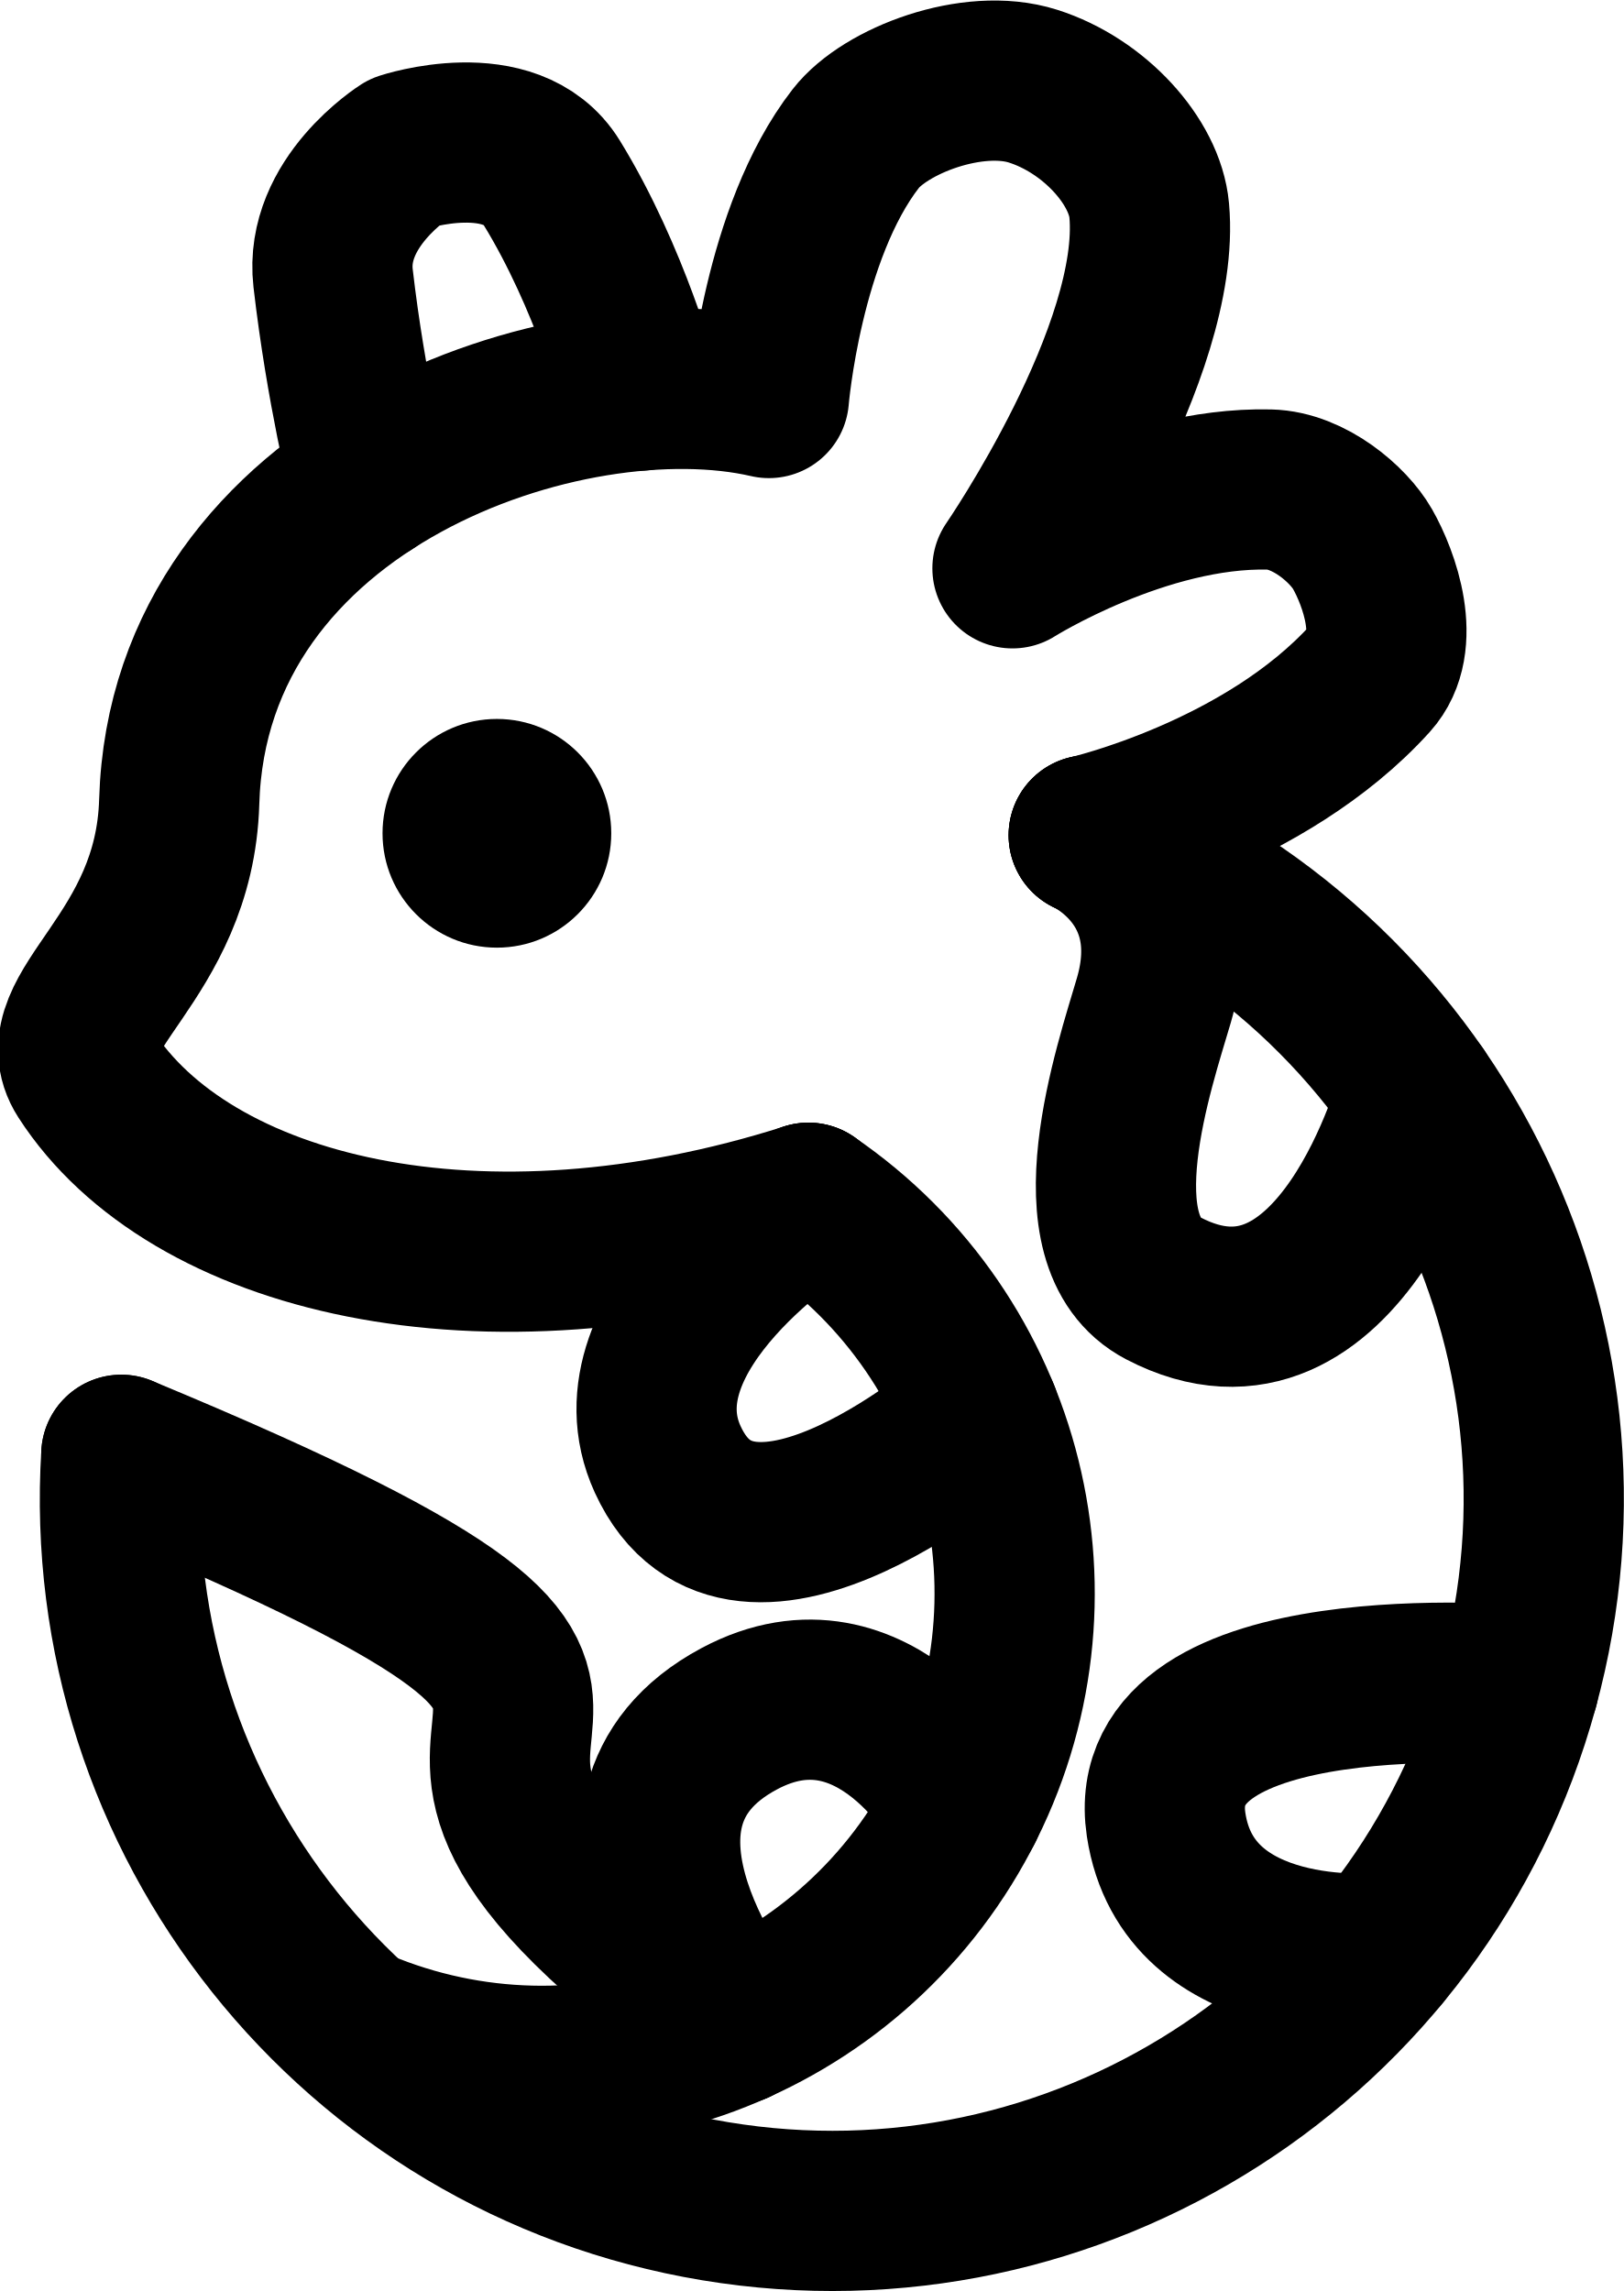
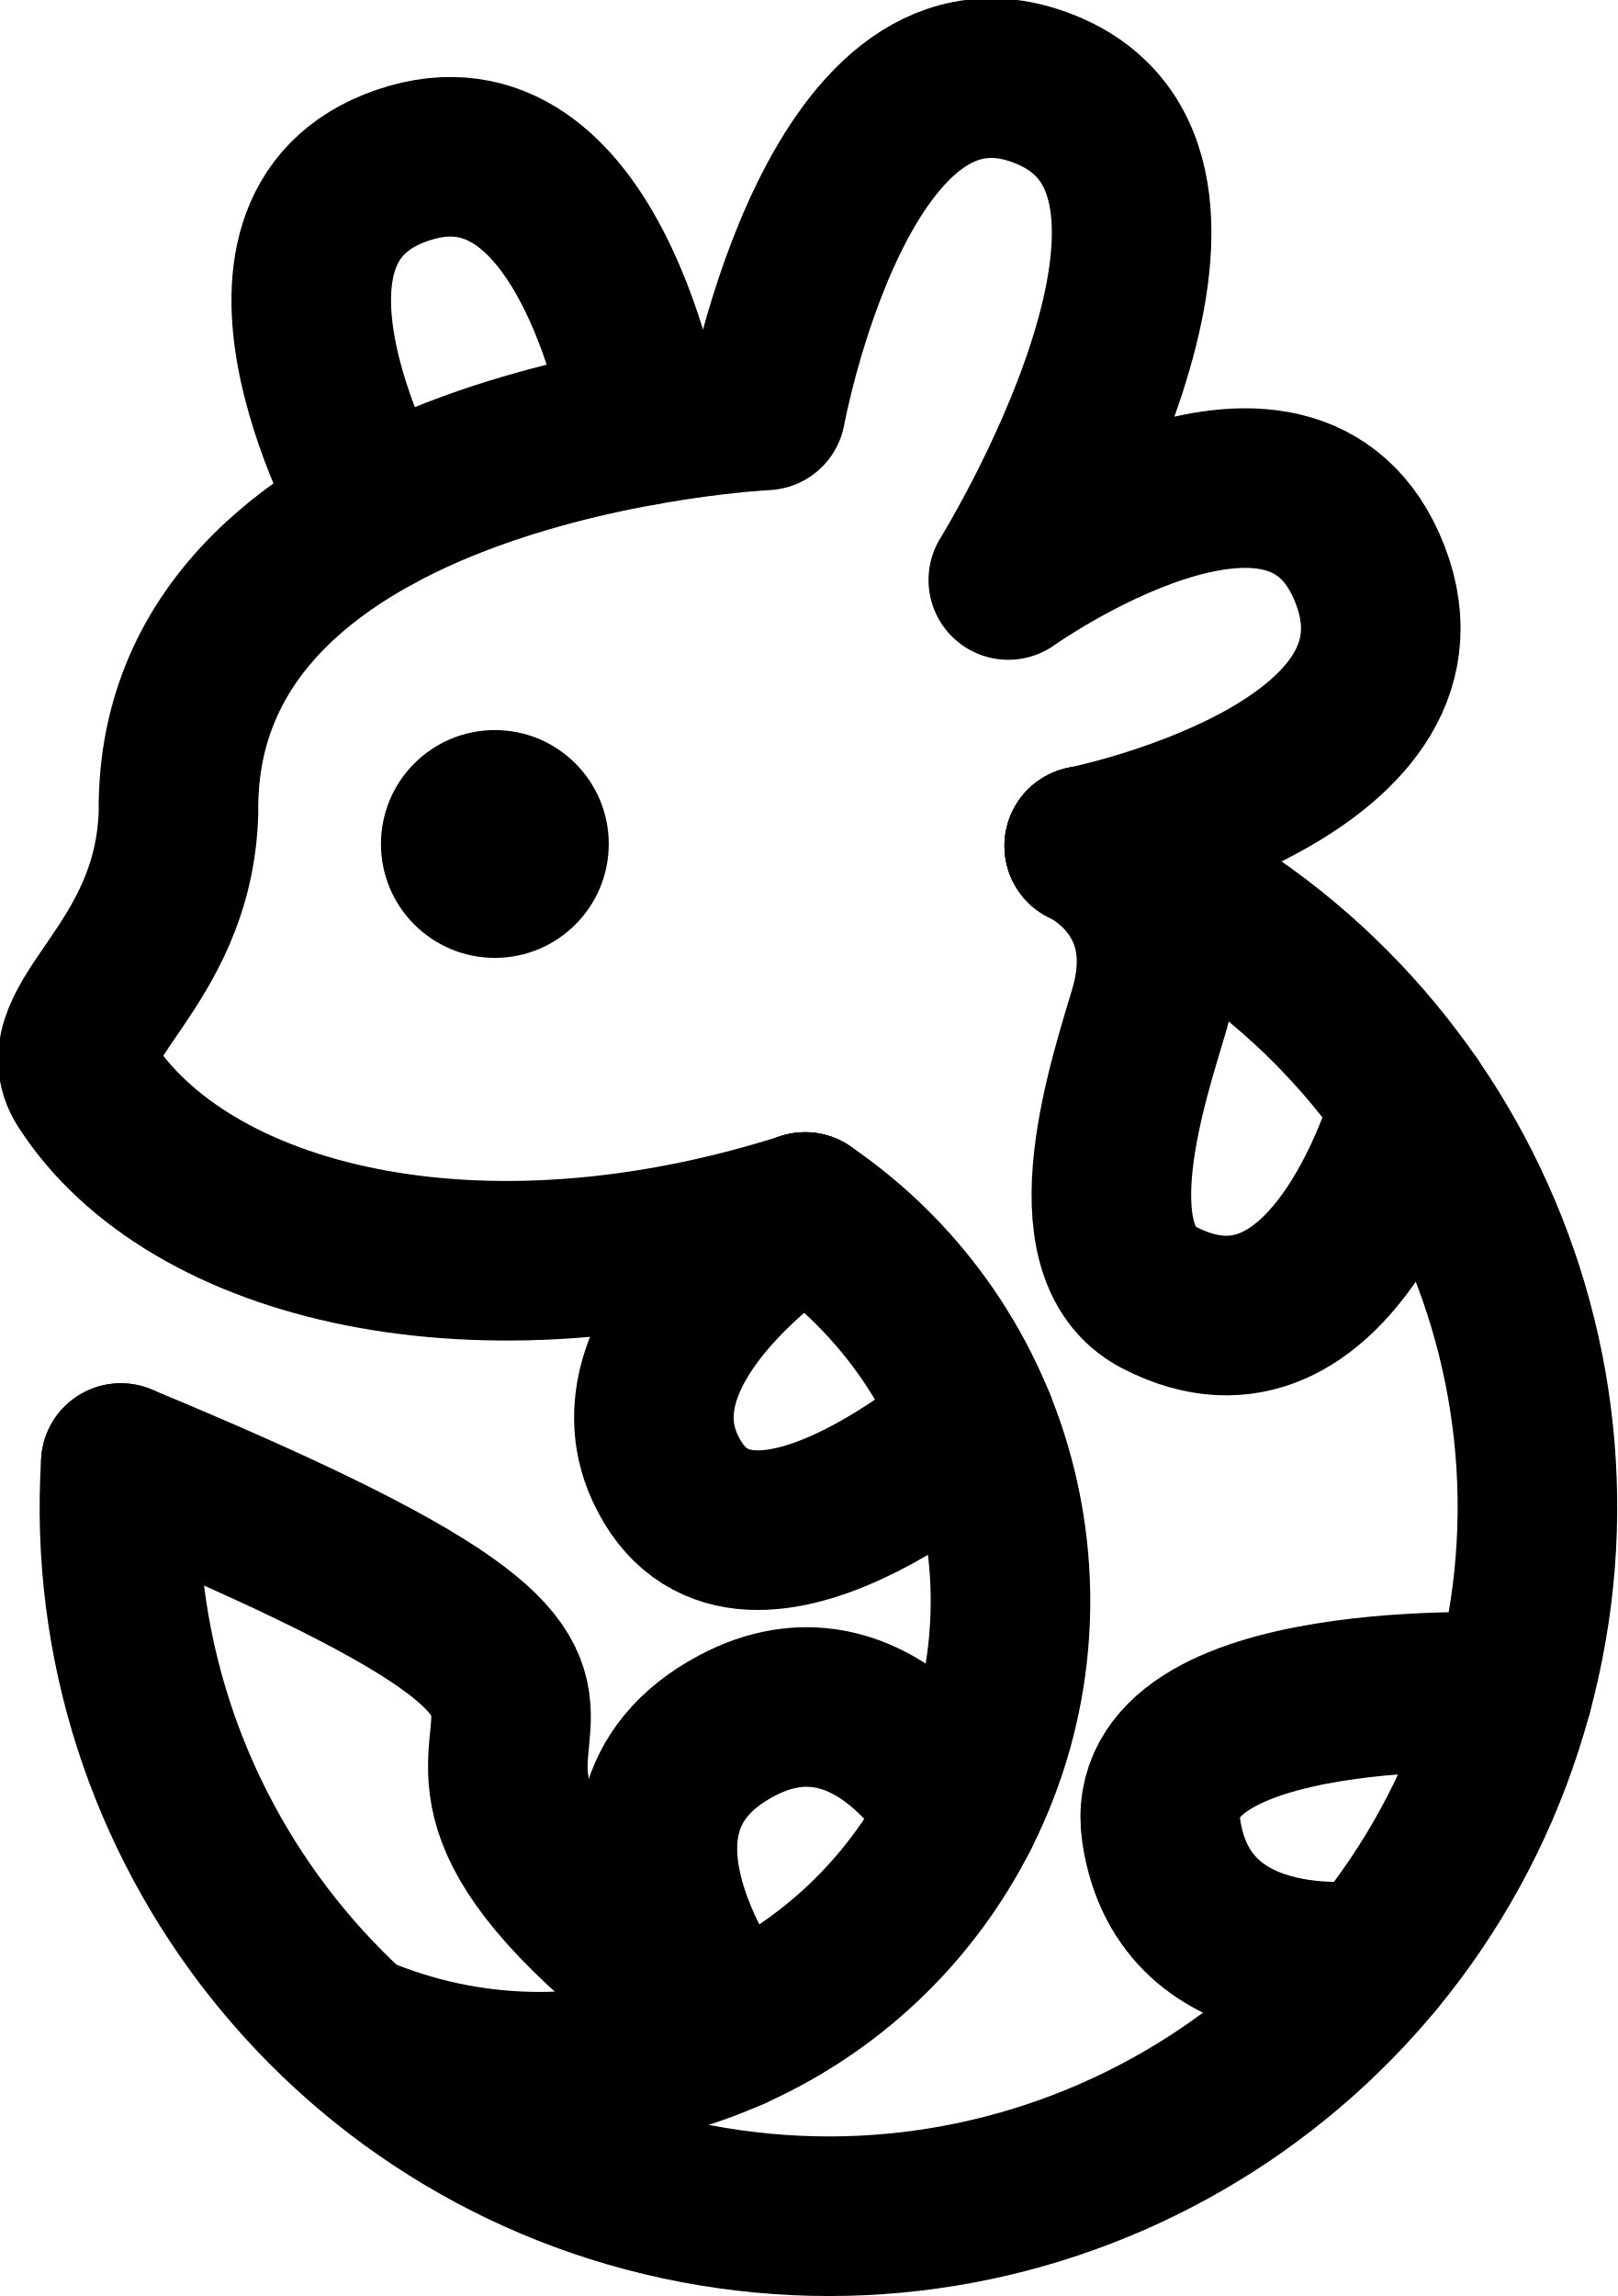
- <svg xmlns="http://www.w3.org/2000/svg" width="81.073mm" height="114.395mm" viewBox="0 0 81.073 114.395" version="1.1" id="svg1">
+ <svg xmlns="http://www.w3.org/2000/svg" width="81.073mm" height="115.092mm" viewBox="0 0 81.073 115.092" version="1.1" id="svg1">
  <defs id="defs1" />
-   <g id="layer1" transform="translate(-56.66519,-66.56752)">
-     <g id="g24-1" style="display:inline" transform="translate(-11.13385,-80.58561)">
-       <path style="fill:none;stroke:#000000;stroke-width:8;stroke-linecap:round;stroke-linejoin:round" id="path1-2" d="m 122.157,188.858 a 35.542,35.542 0 0 1 21.455,42.52 35.542,35.542 0 0 1 -40.105,25.687 35.542,35.542 0 0 1 -29.651,-37.271" />
-       <path style="fill:none;stroke:#000000;stroke-width:8;stroke-linecap:round;stroke-linejoin:round" id="path2-7" d="m 108.163,207.21 a 23.601,23.601 0 0 1 7.564,30.509 23.601,23.601 0 0 1 -29.459,10.965" />
-       <path style="fill:none;stroke:#000000;stroke-width:8;stroke-linecap:round;stroke-linejoin:round" d="m 62.722,139.209 c 36.966,15.332 4.955,10.192 30.646,28.446" id="path8" transform="translate(11.13385,80.58561)" />
-       <path style="display:inline;fill:none;stroke:#000000;stroke-width:8;stroke-linecap:round;stroke-linejoin:round" d="m 132.5,150.712 c 0,0 -18.903,-1.626 -17.614,6.959 1.1,7.324 10.685,6.414 10.685,6.414" id="path33" transform="translate(11.13385,80.58561)" />
-       <path style="display:inline;fill:none;stroke:#000000;stroke-width:8;stroke-linecap:round;stroke-linejoin:round" d="m 97.029,126.624 c 0,0 -10.006,6.297 -7.029,12.808 3.744,8.188 15.58,-2.219 15.58,-2.219" id="path34" transform="translate(11.13385,80.58561)" />
-       <path style="display:inline;fill:none;stroke:#000000;stroke-width:8;stroke-linecap:round;stroke-linejoin:round" d="m 104.768,156.797 c 0,0 -4.349,-8.062 -11.189,-4.411 -8.773,4.683 -0.211,15.269 -0.211,15.269" id="path35" transform="translate(11.13385,80.58561)" />
-       <path style="display:inline;fill:none;stroke:#000000;stroke-width:8;stroke-linecap:round;stroke-linejoin:round" d="m 127.42,121.192 c 0,0 -3.829,14.326 -12.675,9.705 -4.455,-2.327 -1.416,-11.147 -0.473,-14.372 1.762,-6.026 -3.249,-8.252 -3.249,-8.252" id="path36" transform="translate(11.13385,80.58561)" />
-     </g>
-     <g id="g37" transform="translate(-5.596713,-79.12276)" style="display:inline">
-       <path style="fill:none;fill-opacity:1;stroke:#000000;stroke-width:8;stroke-linecap:round;stroke-linejoin:round;stroke-dasharray:none" d="m 102.626,205.747 c -16.391,5.227 -30.915,1.598 -36.08,-6.419 -1.982,-3.077 4.435,-5.746 4.664,-13.603 0.47,-16.107 19.473,-22.463 29.441,-20.161 0,0 0.675,-8.241 4.338,-12.956 1.468,-1.889 5.843,-3.569 8.845,-2.617 3.064,0.971 5.587,3.774 5.806,6.206 0.634,7.036 -6.827,17.87 -6.827,17.87 0,0 6.493,-4.087 12.827,-3.934 1.994,0.048 3.955,1.757 4.647,2.968 0.835,1.462 2.002,4.675 0.388,6.461 -5.253,5.815 -14.054,7.834 -14.054,7.834" id="path37" />
-       <circle style="fill:#000000;fill-opacity:1;stroke:none;stroke-width:8;stroke-linecap:round;stroke-linejoin:round;stroke-dasharray:none" id="circle37" cx="87.071" cy="187.299" r="5.71" />
-       <path style="display:inline;fill:none;stroke:#000000;stroke-width:8;stroke-linecap:round;stroke-linejoin:round" d="m 75.092,90.619 c 0,0 -1.155,-4.594 -1.796,-10.164 -0.435,-3.782 3.554,-6.301 3.554,-6.301 0,0 5.333,-1.757 7.355,1.528 2.939,4.774 4.425,10.388 4.425,10.388" id="path38" transform="translate(5.596713,79.12276)" />
+   <g id="layer1" transform="translate(-64.63578,-87.7457)">
+     <g id="g1">
+       <g id="g24-1" style="display:inline" transform="translate(-3.163273,-58.70981)">
+         <path style="fill:none;stroke:#000000;stroke-width:8;stroke-linecap:round;stroke-linejoin:round" id="path1-2" d="m 122.157,188.858 a 35.542,35.542 0 0 1 21.455,42.52 35.542,35.542 0 0 1 -40.105,25.687 35.542,35.542 0 0 1 -29.651,-37.271" />
+         <path style="fill:none;stroke:#000000;stroke-width:8;stroke-linecap:round;stroke-linejoin:round" id="path2-7" d="m 108.163,207.21 a 23.601,23.601 0 0 1 7.564,30.509 23.601,23.601 0 0 1 -29.459,10.965" />
+         <path style="fill:none;stroke:#000000;stroke-width:8;stroke-linecap:round;stroke-linejoin:round" d="m 62.722,139.209 c 36.966,15.332 4.955,10.192 30.646,28.446" id="path8" transform="translate(11.13385,80.58561)" />
+         <path style="display:inline;fill:none;stroke:#000000;stroke-width:8;stroke-linecap:round;stroke-linejoin:round" d="m 132.5,150.712 c 0,0 -18.808,-0.996 -17.614,6.959 1.194,7.954 10.685,6.414 10.685,6.414" id="path33" transform="translate(11.13385,80.58561)" />
+         <path style="display:inline;fill:none;stroke:#000000;stroke-width:8;stroke-linecap:round;stroke-linejoin:round" d="m 97.029,126.624 c 0,0 -10.006,6.297 -7.029,12.808 3.744,8.188 15.58,-2.219 15.58,-2.219" id="path34" transform="translate(11.13385,80.58561)" />
+         <path style="display:inline;fill:none;stroke:#000000;stroke-width:8;stroke-linecap:round;stroke-linejoin:round" d="m 104.768,156.797 c 0,0 -4.349,-8.062 -11.189,-4.411 -8.773,4.683 -0.211,15.269 -0.211,15.269" id="path35" transform="translate(11.13385,80.58561)" />
+         <path style="display:inline;fill:none;stroke:#000000;stroke-width:8;stroke-linecap:round;stroke-linejoin:round" d="m 127.42,121.192 c 0,0 -3.829,14.326 -12.675,9.705 -4.455,-2.327 -1.416,-11.147 -0.473,-14.372 1.762,-6.026 -3.249,-8.252 -3.249,-8.252" id="path36" transform="translate(11.13385,80.58561)" />
+       </g>
+       <g id="g37" transform="translate(2.373867,-57.24696)" style="display:inline">
+         <path style="fill:none;fill-opacity:1;stroke:#000000;stroke-width:8;stroke-linecap:round;stroke-linejoin:round;stroke-dasharray:none" d="m 102.626,205.747 c -16.391,5.227 -30.915,1.598 -36.08,-6.419 -1.982,-3.077 4.435,-5.746 4.664,-13.603 -0.219,-18.749 29.441,-20.161 29.441,-20.161 0,0 3.756,-20.476 14.182,-16.02 10.426,4.456 -2.021,24.522 -2.021,24.522 0,0 14.323,-10.197 18.146,-0.247 3.823,9.949 -14.339,13.577 -14.339,13.577" id="path37" />
+         <circle style="fill:#000000;fill-opacity:1;stroke:none;stroke-width:8;stroke-linecap:round;stroke-linejoin:round;stroke-dasharray:none" id="circle37" cx="87.071" cy="187.299" r="5.71" />
+         <path style="display:inline;fill:none;stroke:#000000;stroke-width:8;stroke-linecap:round;stroke-linejoin:round" d="m 75.515,91.601 c 0,0 -8.124,-14.223 1.334,-17.448 9.458,-3.225 12.134,13.039 12.134,13.039" id="path38" transform="translate(5.596713,79.12276)" />
+       </g>
    </g>
  </g>
</svg>
